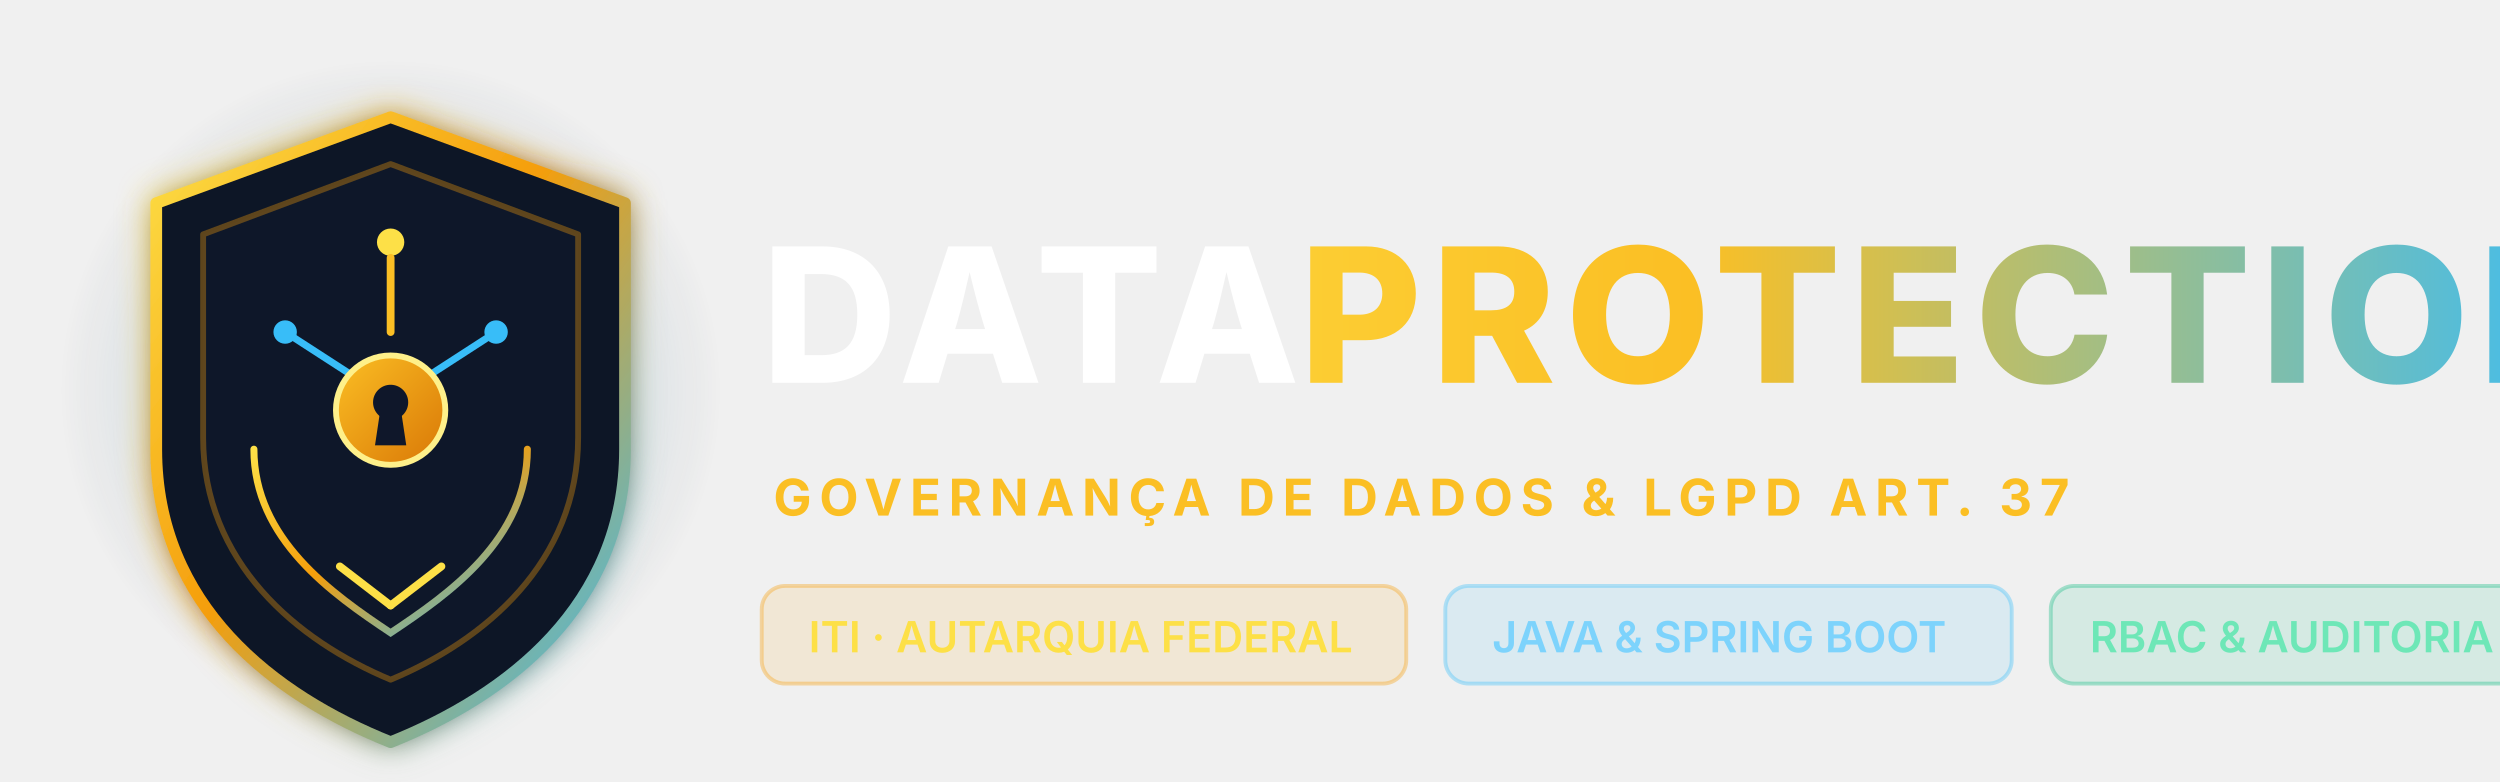
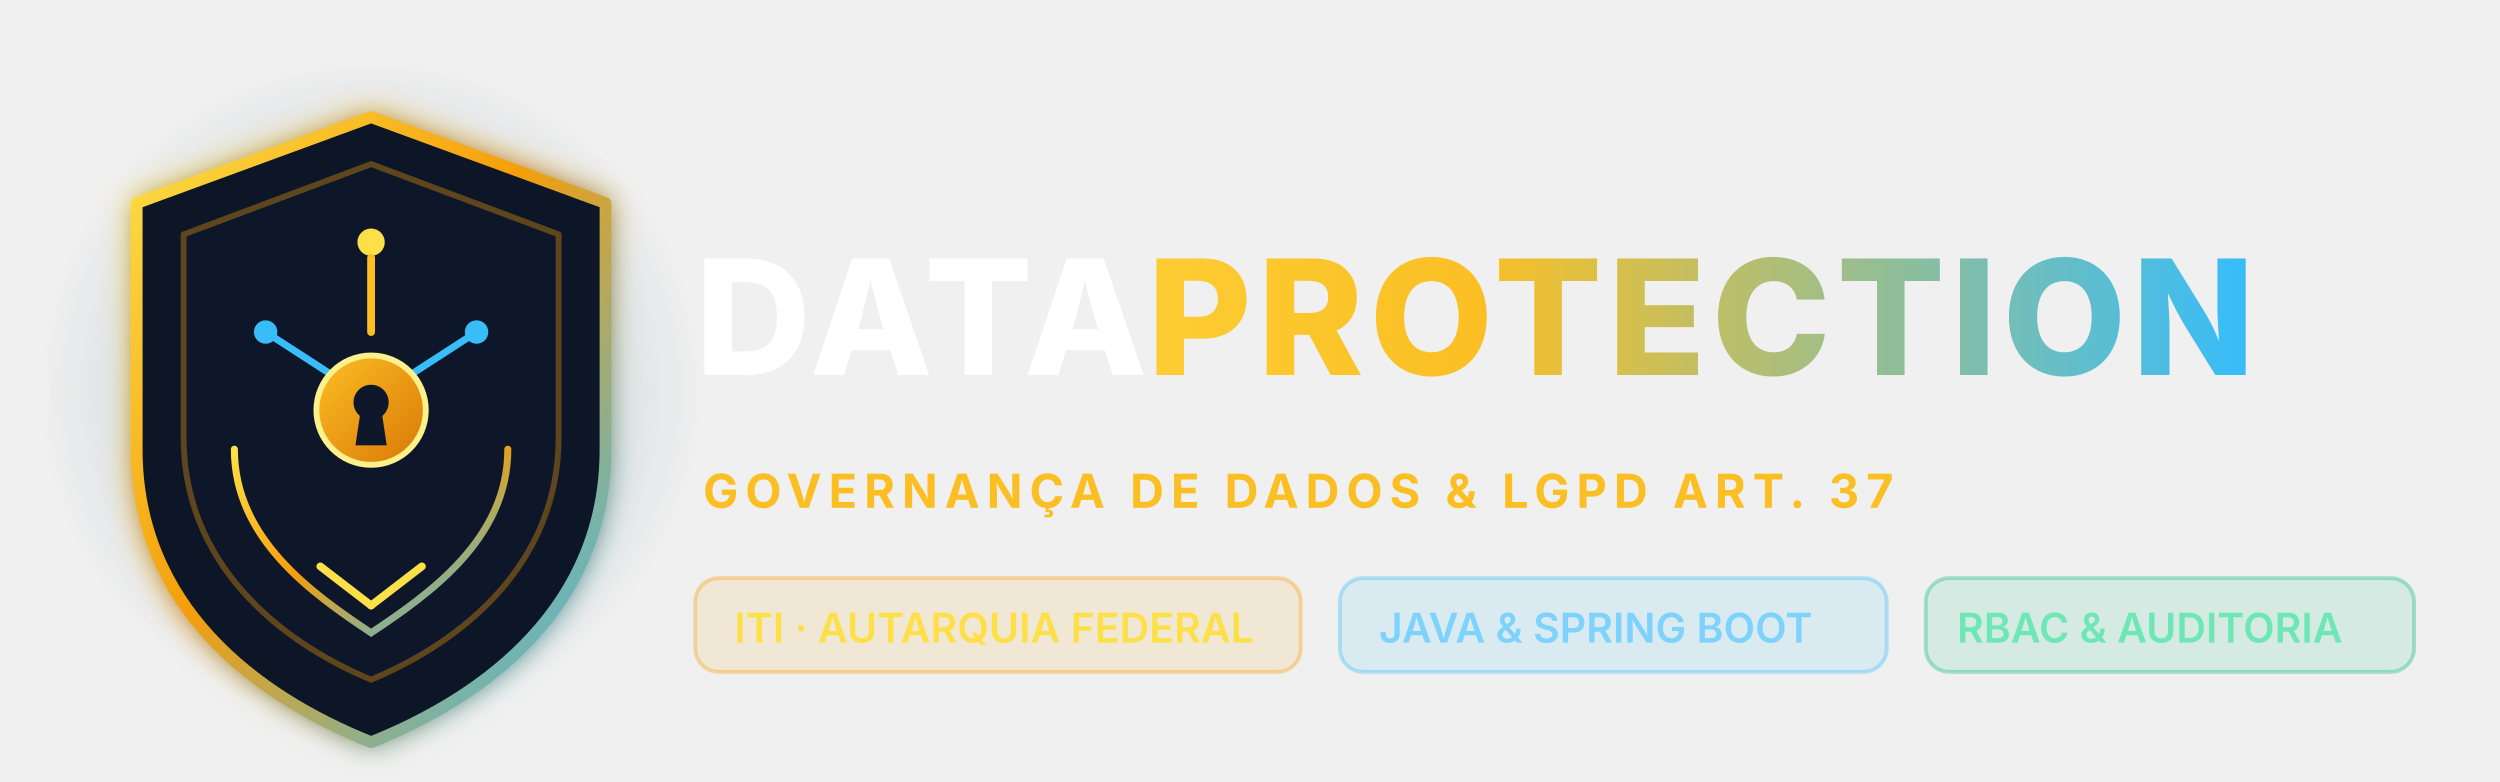
<svg xmlns="http://www.w3.org/2000/svg" viewBox="0 0 640 200" width="100%" height="100%">
  <defs>
    <radialGradient id="dpGlow" cx="50%" cy="50%" r="50%">
      <stop offset="0%" stop-color="#f59e0b" stop-opacity="0.32" />
      <stop offset="60%" stop-color="#38bdf8" stop-opacity="0.14" />
      <stop offset="100%" stop-color="#0a1224" stop-opacity="0" />
    </radialGradient>
    <linearGradient id="dpShieldGrad" x1="0%" y1="0%" x2="100%" y2="100%">
      <stop offset="0%" stop-color="#fde047" />
      <stop offset="45%" stop-color="#f59e0b" />
      <stop offset="100%" stop-color="#38bdf8" />
    </linearGradient>
    <linearGradient id="dpCoreGrad" x1="0%" y1="0%" x2="100%" y2="100%">
      <stop offset="0%" stop-color="#fbbf24" />
      <stop offset="100%" stop-color="#d97706" />
    </linearGradient>
    <linearGradient id="dpTextGrad" x1="0%" y1="0%" x2="100%" y2="0%">
      <stop offset="0%" stop-color="#fde047" />
      <stop offset="50%" stop-color="#fbbf24" />
      <stop offset="100%" stop-color="#38bdf8" />
    </linearGradient>
    <filter id="dpNeon" x="-20%" y="-20%" width="140%" height="140%">
-       <feGaussianBlur stdDeviation="4" result="blur" />
+       <feGaussianBlur stdDeviation="3.5" result="blur" />
      <feComposite in="SourceGraphic" in2="blur" operator="over" />
    </filter>
  </defs>
-   <circle cx="100" cy="100" r="85" fill="url(#dpGlow)" />
-   <g transform="translate(25, 20)">
+   <circle cx="95" cy="100" r="85" fill="url(#dpGlow)" />
+   <g transform="translate(20, 20)">
    <path d="M 75,10               L 135,32               L 135,95               C 135,135 105,158 75,170               C 45,158 15,135 15,95               L 15,32 Z" fill="#0c1527" stroke="url(#dpShieldGrad)" stroke-width="3" stroke-linejoin="round" filter="url(#dpNeon)" />
    <path d="M 75,22               L 123,40               L 123,92               C 123,124 99,144 75,154               C 51,144 27,124 27,92               L 27,40 Z" fill="rgba(15, 23, 42, 0.75)" stroke="rgba(245, 158, 11, 0.35)" stroke-width="1.5" stroke-linejoin="round" />
    <circle cx="75" cy="42" r="3.5" fill="#fde047" />
    <line x1="75" y1="46" x2="75" y2="65" stroke="#fbbf24" stroke-width="2" stroke-linecap="round" />
    <line x1="48" y1="65" x2="65" y2="76" stroke="#38bdf8" stroke-width="1.8" stroke-linecap="round" />
    <circle cx="48" cy="65" r="3" fill="#38bdf8" />
    <line x1="102" y1="65" x2="85" y2="76" stroke="#38bdf8" stroke-width="1.8" stroke-linecap="round" />
    <circle cx="102" cy="65" r="3" fill="#38bdf8" />
    <circle cx="75" cy="85" r="14" fill="url(#dpCoreGrad)" stroke="#fef08a" stroke-width="1.5" />
    <circle cx="75" cy="83" r="4.5" fill="#0f172a" />
    <path d="M 72.5,84 L 77.5,84 L 79,94 L 71,94 Z" fill="#0f172a" />
    <path d="M 40,95 C 40,118 60,132 75,142 C 90,132 110,118 110,95" fill="none" stroke="url(#dpShieldGrad)" stroke-width="1.8" stroke-linecap="round" />
    <line x1="62" y1="125" x2="75" y2="135" stroke="#fde047" stroke-width="2" stroke-linecap="round" />
    <line x1="88" y1="125" x2="75" y2="135" stroke="#fde047" stroke-width="2" stroke-linecap="round" />
  </g>
-   <g transform="translate(195, 20)">
-     <text x="0" y="78" font-family="'Poppins', 'Inter', 'Segoe UI', sans-serif" font-weight="800" font-size="48" fill="#ffffff" letter-spacing="2.5">
+   <g transform="translate(178, 20)">
+     <text x="0" y="76" font-family="'Poppins', 'Inter', 'Segoe UI', sans-serif" font-weight="800" font-size="41" fill="#ffffff" letter-spacing="1.5">
      DATA<tspan fill="url(#dpTextGrad)">PROTECTION</tspan>
    </text>
-     <text x="3" y="112" font-family="'Inter', 'Segoe UI', sans-serif" font-weight="700" font-size="13" fill="#fbbf24" letter-spacing="2">
+     <text x="2" y="110" font-family="'Inter', 'Segoe UI', sans-serif" font-weight="700" font-size="12" fill="#fbbf24" letter-spacing="1.8">
      GOVERNANÇA DE DADOS &amp; LGPD ART. 37
    </text>
-     <g transform="translate(0, 130)">
-       <rect x="0" y="0" width="165" height="25" rx="6" fill="rgba(245, 158, 11, 0.12)" stroke="rgba(245, 158, 11, 0.35)" stroke-width="1" />
-       <text x="12" y="17" font-family="'Inter', sans-serif" font-weight="600" font-size="11" fill="#fde047">ITI · AUTARQUIA FEDERAL</text>
-       <rect x="175" y="0" width="145" height="25" rx="6" fill="rgba(56, 189, 248, 0.12)" stroke="rgba(56, 189, 248, 0.35)" stroke-width="1" />
-       <text x="187" y="17" font-family="'Inter', sans-serif" font-weight="600" font-size="11" fill="#7dd3fc">JAVA &amp; SPRING BOOT</text>
-       <rect x="330" y="0" width="125" height="25" rx="6" fill="rgba(16, 185, 129, 0.12)" stroke="rgba(16, 185, 129, 0.35)" stroke-width="1" />
-       <text x="340" y="17" font-family="'Inter', sans-serif" font-weight="600" font-size="11" fill="#6ee7b7">RBAC &amp; AUDITORIA</text>
+     <g transform="translate(0, 128)">
+       <rect x="0" y="0" width="155" height="24" rx="6" fill="rgba(245, 158, 11, 0.12)" stroke="rgba(245, 158, 11, 0.35)" stroke-width="1" />
+       <text x="10" y="16.5" font-family="'Inter', sans-serif" font-weight="600" font-size="10.5" fill="#fde047">ITI · AUTARQUIA FEDERAL</text>
+       <rect x="165" y="0" width="140" height="24" rx="6" fill="rgba(56, 189, 248, 0.12)" stroke="rgba(56, 189, 248, 0.35)" stroke-width="1" />
+       <text x="175" y="16.5" font-family="'Inter', sans-serif" font-weight="600" font-size="10.5" fill="#7dd3fc">JAVA &amp; SPRING BOOT</text>
+       <rect x="315" y="0" width="125" height="24" rx="6" fill="rgba(16, 185, 129, 0.12)" stroke="rgba(16, 185, 129, 0.35)" stroke-width="1" />
+       <text x="323" y="16.5" font-family="'Inter', sans-serif" font-weight="600" font-size="10.5" fill="#6ee7b7">RBAC &amp; AUDITORIA</text>
    </g>
  </g>
</svg>
